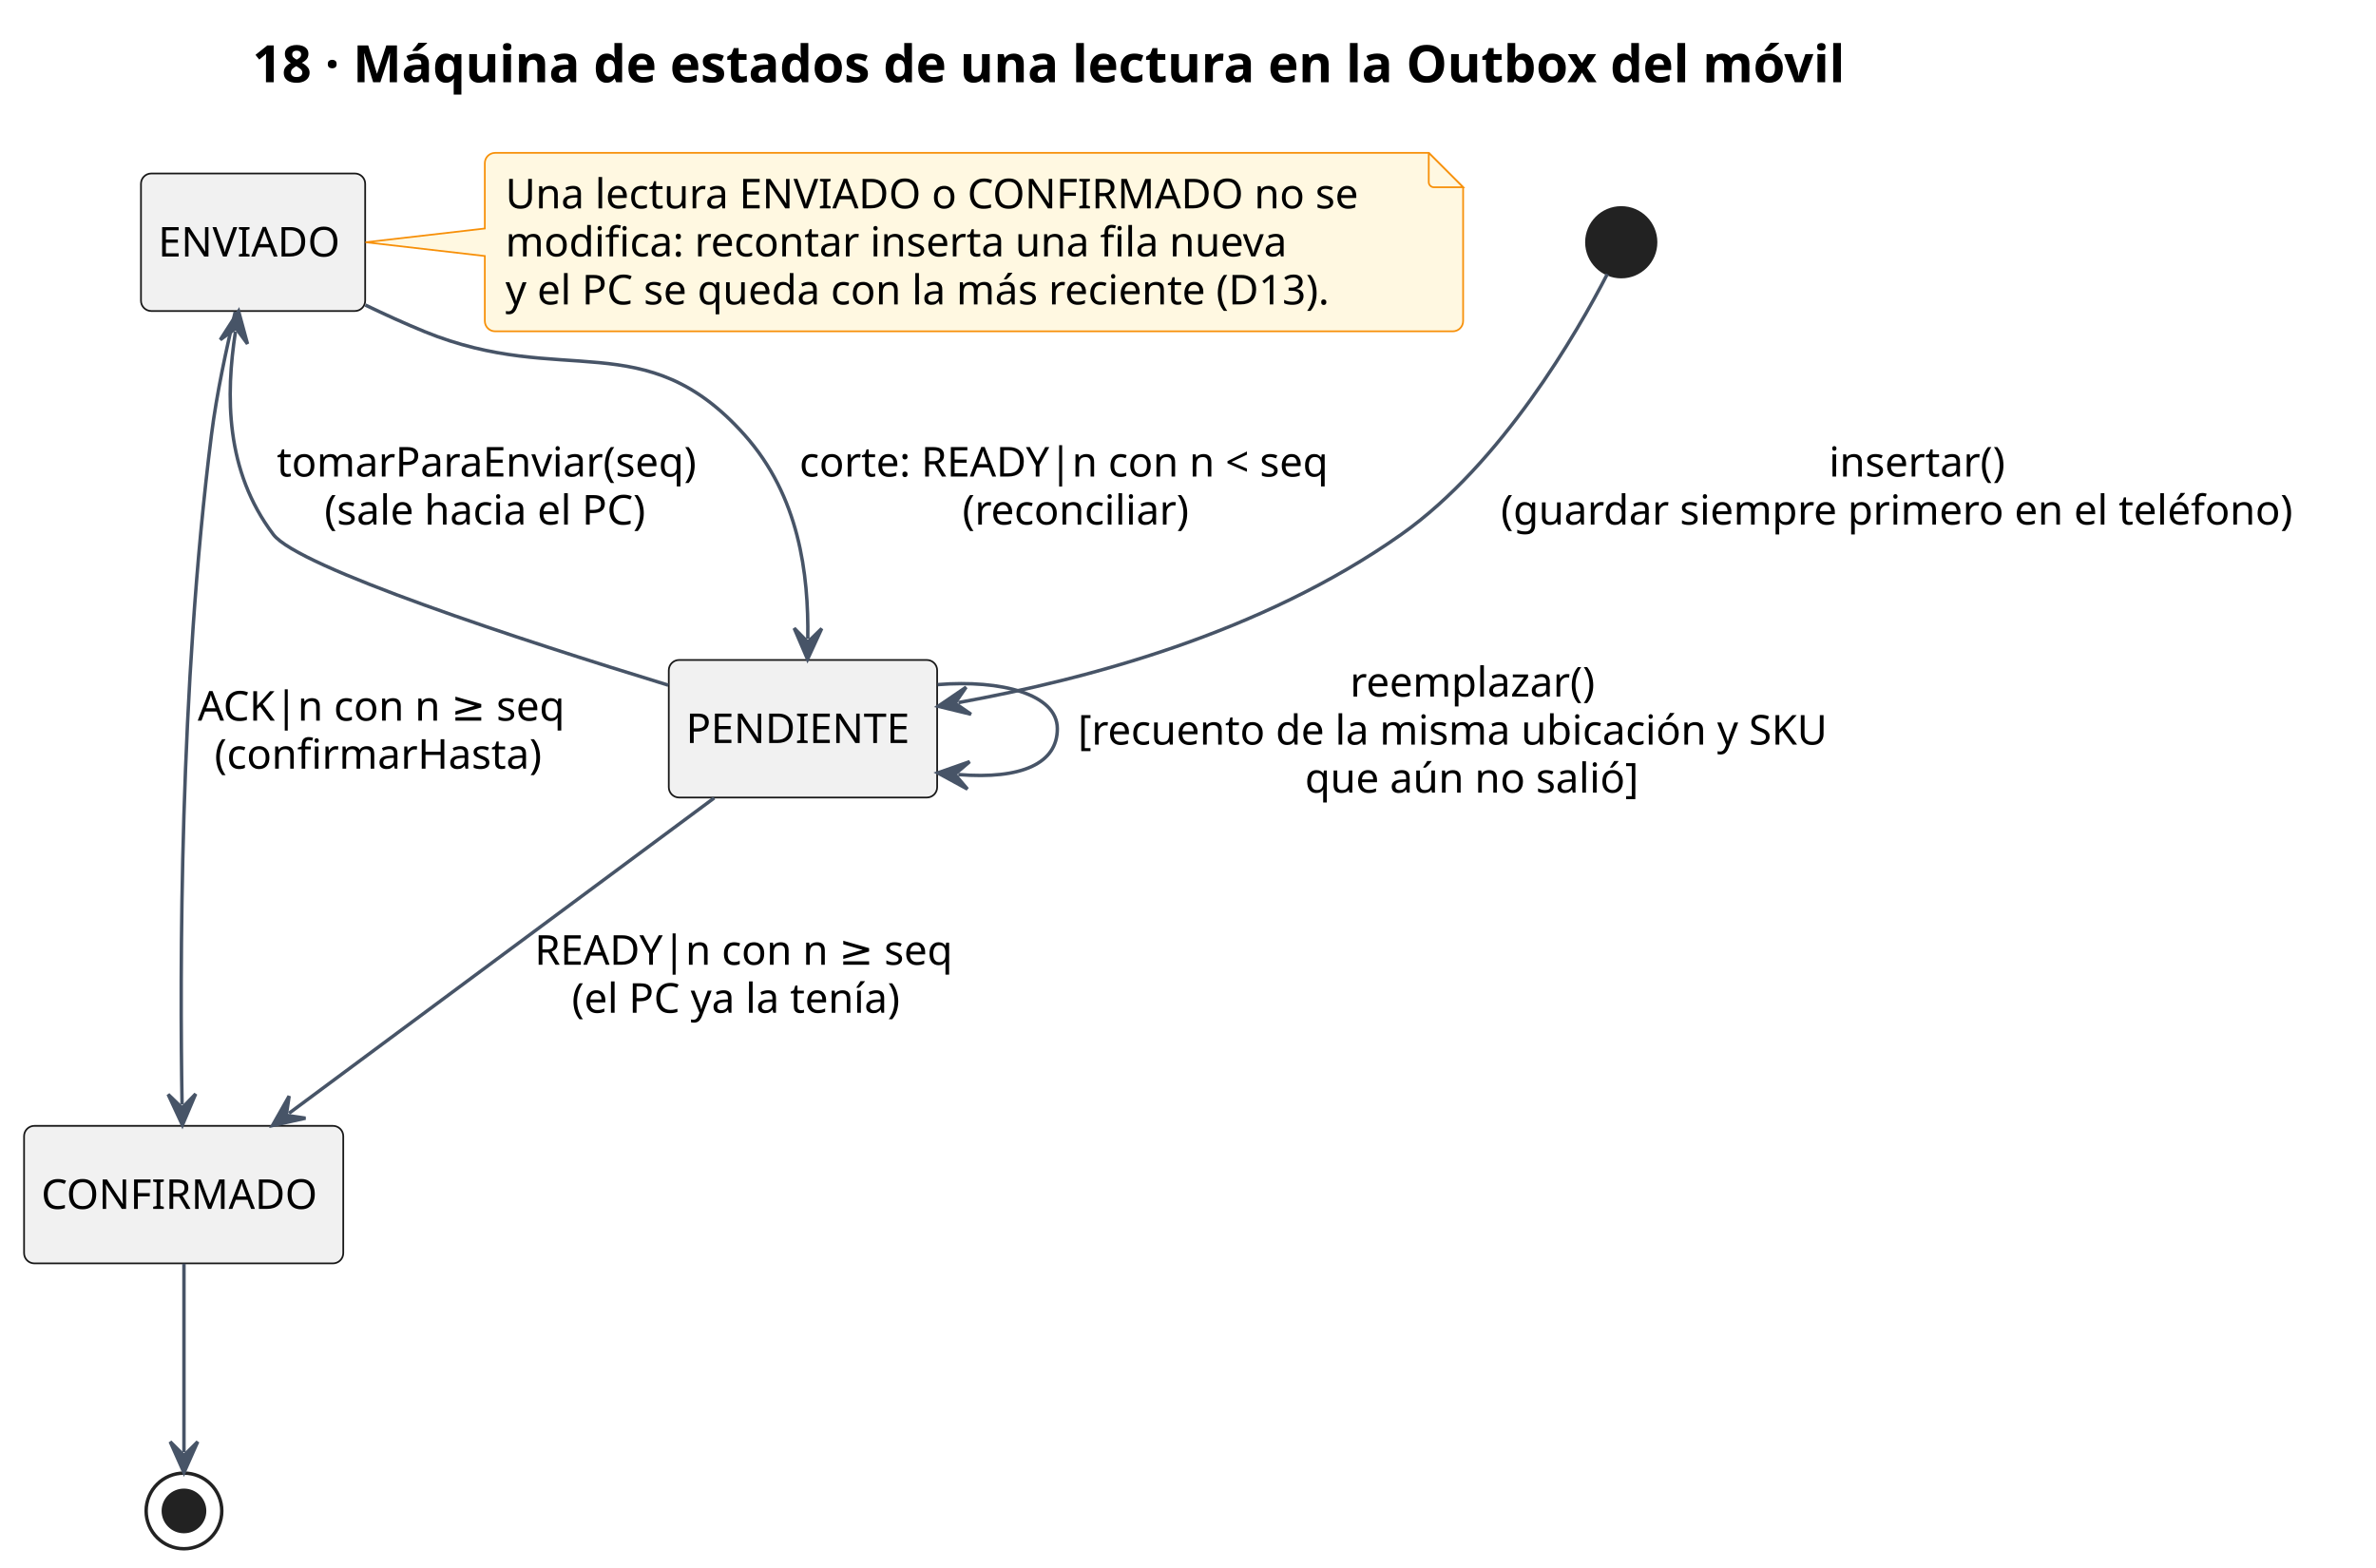
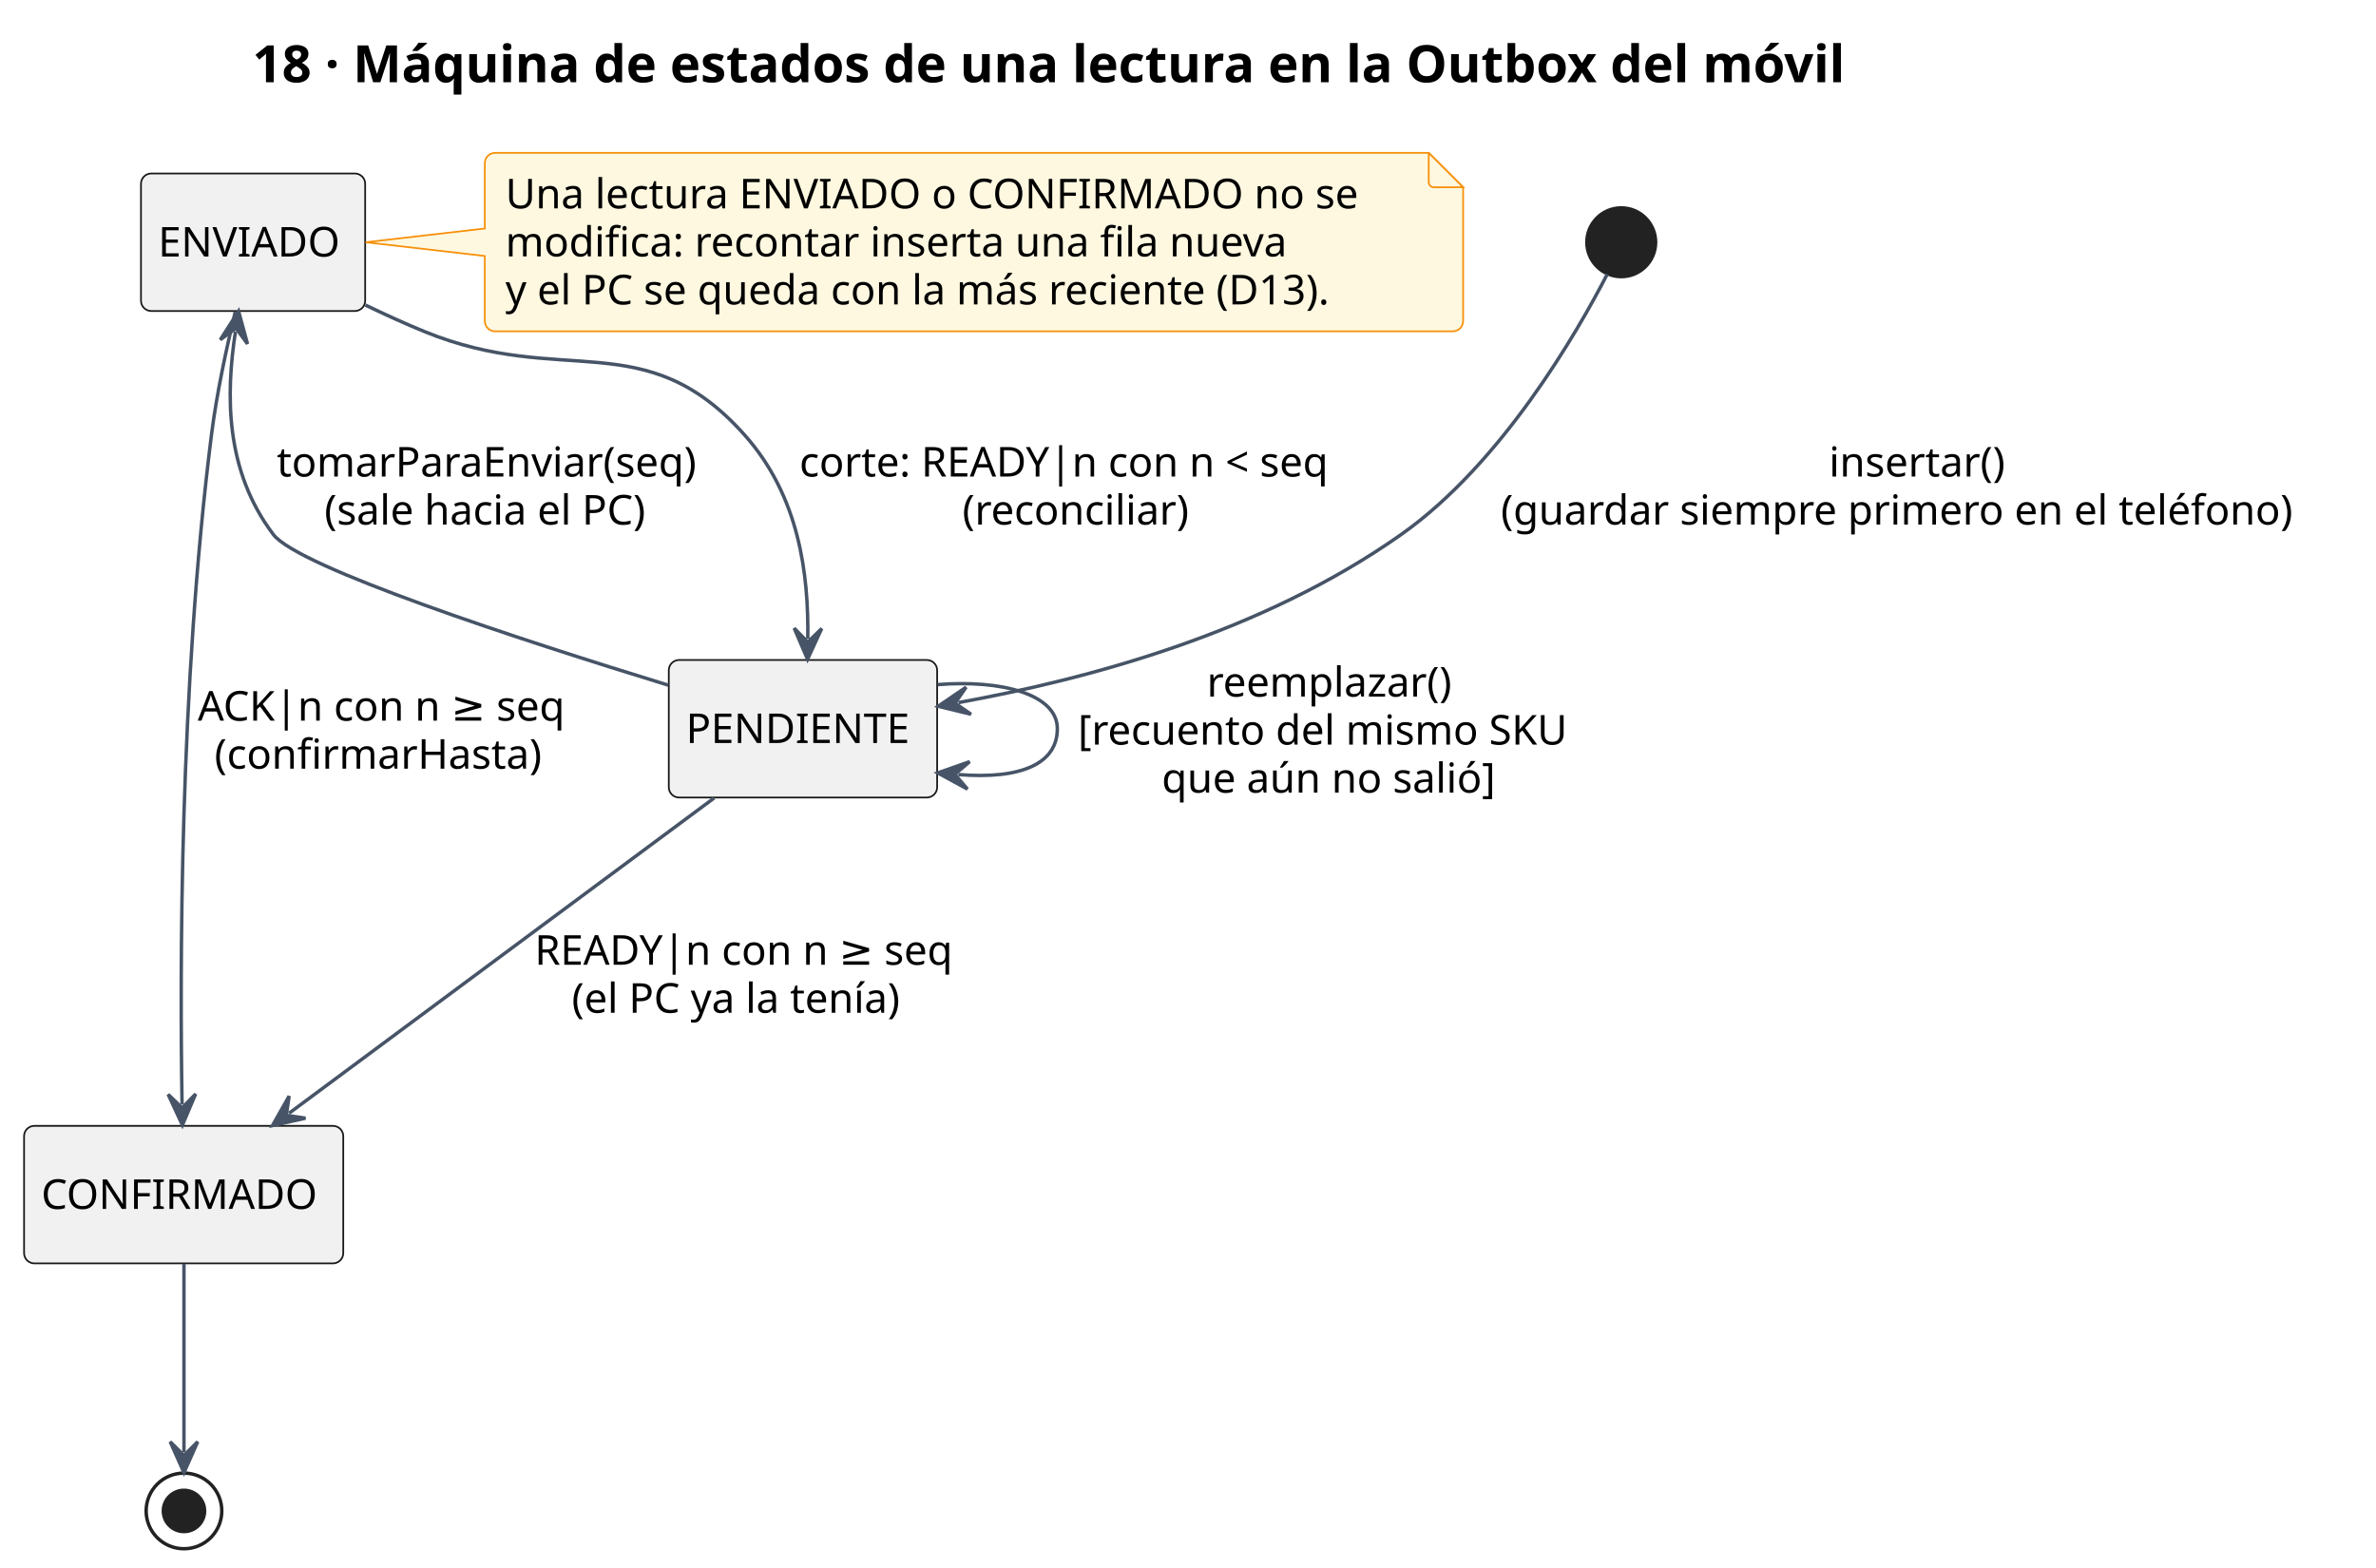
<svg xmlns="http://www.w3.org/2000/svg" contentStyleType="text/css" height="456px" preserveAspectRatio="none" style="width:691px;height:456px;background:#FFFFFF;" version="1.1" viewBox="0 0 691 456" width="691px" zoomAndPan="magnify">
  <defs />
  <g>
    <text fill="#000000" font-family="sans-serif" font-size="15" font-weight="bold" lengthAdjust="spacing" textLength="530.369" x="73.414" y="23.923">18 · Máquina de estados de una lectura en la Outbox del móvil</text>
    <ellipse cx="471.5" cy="70.461" fill="#222222" rx="10" ry="10" style="stroke:#222222;stroke-width:1.0;" />
    <rect fill="#F1F1F1" height="40" rx="3" ry="3" style="stroke:#181818;stroke-width:0.5;" width="78.045" x="194.5" y="191.961" />
    <text fill="#000000" font-family="sans-serif" font-size="12" lengthAdjust="spacing" textLength="68.045" x="199.5" y="216.115">PENDIENTE</text>
    <rect fill="#F1F1F1" height="40" rx="3" ry="3" style="stroke:#181818;stroke-width:0.5;" width="65.201" x="41" y="50.461" />
    <text fill="#000000" font-family="sans-serif" font-size="12" lengthAdjust="spacing" textLength="55.201" x="46" y="74.615">ENVIADO</text>
    <rect fill="#F1F1F1" height="40" rx="3" ry="3" style="stroke:#181818;stroke-width:0.5;" width="92.828" x="7" y="327.461" />
    <text fill="#000000" font-family="sans-serif" font-size="12" lengthAdjust="spacing" textLength="82.828" x="12" y="351.615">CONFIRMADO</text>
    <ellipse cx="53.5" cy="439.461" fill="none" rx="11" ry="11" style="stroke:#222222;stroke-width:1.0;" />
    <ellipse cx="53.5" cy="439.461" fill="#222222" rx="6" ry="6" style="stroke:#222222;stroke-width:1.0;" />
    <g id="elem_GMN14">
      <path d="M141,47.461 L141,66.461 L106.31,70.461 L141,74.461 L141,93.367 A3,3 0 0 0 144,96.367 L422.514,96.367 A3,3 0 0 0 425.514,93.367 L425.514,54.461 L415.514,44.461 L144,44.461 A3,3 0 0 0 141,47.461 " fill="#FFF8E1" style="stroke:#F79009;stroke-width:0.5;" />
      <path d="M415.514,44.461 L415.514,52.961 A1.5,1.5 0 0 0 417.014,54.461 L425.514,54.461 L415.514,44.461 " fill="#FFF8E1" style="stroke:#F79009;stroke-width:0.5;" />
      <text fill="#000000" font-family="sans-serif" font-size="12" lengthAdjust="spacing" textLength="262.494" x="147" y="60.6">Una lectura ENVIADO o CONFIRMADO no se</text>
      <text fill="#000000" font-family="sans-serif" font-size="12" lengthAdjust="spacing" textLength="244.887" x="147" y="74.568">modifica: recontar inserta una fila nueva</text>
      <text fill="#000000" font-family="sans-serif" font-size="12" lengthAdjust="spacing" textLength="263.514" x="147" y="88.537">y el PC se queda con la más reciente (D13).</text>
    </g>
    <g id="link_*start*_PENDIENTE">
      <path d="M467.44,79.731 C458.78,96.511 436.87,134.751 407.5,155.461 C366.69,184.241 316.133,197.548 278.733,204.348 " fill="none" id="*start*-to-PENDIENTE" style="stroke:#475467;stroke-width:1.0;" />
      <polygon fill="#475467" points="272.83,205.421,282.4,207.746,277.749,204.526,280.969,199.875,272.83,205.421" style="stroke:#475467;stroke-width:1.0;" />
      <text fill="#000000" font-family="sans-serif" font-size="12" lengthAdjust="spacing" textLength="55.863" x="531.917" y="138.6">insertar()</text>
      <text fill="#000000" font-family="sans-serif" font-size="12" lengthAdjust="spacing" textLength="246.697" x="436.5" y="152.568">(guardar siempre primero en el teléfono)</text>
    </g>
    <g id="link_PENDIENTE_PENDIENTE">
      <path d="M272.71,199.121 C291.23,197.631 307.5,201.911 307.5,211.961 C307.5,222.011 297.211,226.772 278.691,225.282 " fill="none" id="PENDIENTE-to-PENDIENTE" style="stroke:#475467;stroke-width:1.0;" />
      <polygon fill="#475467" points="272.71,224.801,281.36,229.51,277.694,225.202,282.002,221.536,272.71,224.801" style="stroke:#475467;stroke-width:1.0;" />
-       <text fill="#000000" font-family="sans-serif" font-size="12" lengthAdjust="spacing" textLength="77.643" x="392.622" y="202.6">reemplazar()</text>
-       <text fill="#000000" font-family="sans-serif" font-size="12" lengthAdjust="spacing" textLength="235.887" x="313.5" y="216.568">[recuento de la misma ubicación y SKU</text>
-       <text fill="#000000" font-family="sans-serif" font-size="12" lengthAdjust="spacing" textLength="103.857" x="379.515" y="230.537">que aún no salió]</text>
+       <text fill="#000000" font-family="sans-serif" font-size="12" lengthAdjust="spacing" textLength="77.643" x="350.974" y="202.6">reemplazar()</text>
+       <text fill="#000000" font-family="sans-serif" font-size="12" lengthAdjust="spacing" textLength="152.59" x="313.5" y="216.568">[recuento del mismo SKU</text>
+       <text fill="#000000" font-family="sans-serif" font-size="12" lengthAdjust="spacing" textLength="103.857" x="337.866" y="230.537">que aún no salió]</text>
    </g>
    <g id="link_PENDIENTE_ENVIADO">
      <path d="M194.36,199.291 C151.16,186.031 86.73,165.001 79.5,155.461 C65.47,136.931 65.639,114.941 68.479,96.451 " fill="none" id="PENDIENTE-to-ENVIADO" style="stroke:#475467;stroke-width:1.0;" />
      <polygon fill="#475467" points="69.39,90.521,64.07,98.809,68.631,95.463,71.977,100.024,69.39,90.521" style="stroke:#475467;stroke-width:1.0;" />
      <text fill="#000000" font-family="sans-serif" font-size="12" lengthAdjust="spacing" textLength="131.426" x="80.5" y="138.6">tomarParaEnviar(seq)</text>
      <text fill="#000000" font-family="sans-serif" font-size="12" lengthAdjust="spacing" textLength="103.705" x="94.36" y="152.568">(sale hacia el PC)</text>
    </g>
    <g id="link_ENVIADO_PENDIENTE">
      <path d="M106.25,88.721 C111.94,91.461 117.84,94.151 123.5,96.461 C163.7,112.891 187.58,94.061 216.5,126.461 C232.44,144.321 235.179,166.871 234.929,185.762 " fill="none" id="ENVIADO-to-PENDIENTE" style="stroke:#475467;stroke-width:1.0;" />
      <polygon fill="#475467" points="234.85,191.761,238.969,182.815,234.916,186.761,230.97,182.709,234.85,191.761" style="stroke:#475467;stroke-width:1.0;" />
      <text fill="#000000" font-family="sans-serif" font-size="12" lengthAdjust="spacing" textLength="166.881" x="232.5" y="138.6">corte: READY|n con n &lt; seq</text>
      <text fill="#000000" font-family="sans-serif" font-size="12" lengthAdjust="spacing" textLength="72.111" x="279.885" y="152.568">(reconciliar)</text>
    </g>
    <g id="link_ENVIADO_CONFIRMADO">
      <path d="M68.43,90.661 C65.88,101.161 63.02,114.441 61.5,126.461 C52.19,200.211 52.31,282.892 52.95,321.242 " fill="none" id="ENVIADO-to-CONFIRMADO" style="stroke:#475467;stroke-width:1.0;" />
      <polygon fill="#475467" points="53.05,327.241,56.899,318.175,52.967,322.242,48.9,318.309,53.05,327.241" style="stroke:#475467;stroke-width:1.0;" />
      <text fill="#000000" font-family="sans-serif" font-size="12" lengthAdjust="spacing" textLength="111.82" x="57.5" y="209.6">ACK|n con n ≥ seq</text>
      <text fill="#000000" font-family="sans-serif" font-size="12" lengthAdjust="spacing" textLength="102.064" x="62.378" y="223.568">(confirmarHasta)</text>
    </g>
    <g id="link_PENDIENTE_CONFIRMADO">
      <path d="M207.71,232.091 C173.49,257.471 118.26,298.437 84.059,323.797 " fill="none" id="PENDIENTE-to-CONFIRMADO" style="stroke:#475467;stroke-width:1.0;" />
      <polygon fill="#475467" points="79.24,327.371,88.852,325.223,83.256,324.393,84.087,318.797,79.24,327.371" style="stroke:#475467;stroke-width:1.0;" />
      <text fill="#000000" font-family="sans-serif" font-size="12" lengthAdjust="spacing" textLength="128.062" x="155.5" y="280.6">READY|n con n ≥ seq</text>
      <text fill="#000000" font-family="sans-serif" font-size="12" lengthAdjust="spacing" textLength="106.477" x="166.293" y="294.568">(el PC ya la tenía)</text>
    </g>
    <g id="link_CONFIRMADO_*end*">
      <path d="M53.5,367.551 C53.5,386.121 53.5,407.631 53.5,422.331 " fill="none" id="CONFIRMADO-to-*end*" style="stroke:#475467;stroke-width:1.0;" />
      <polygon fill="#475467" points="53.5,428.331,57.5,419.331,53.5,423.331,49.5,419.331,53.5,428.331" style="stroke:#475467;stroke-width:1.0;" />
    </g>
  </g>
</svg>
